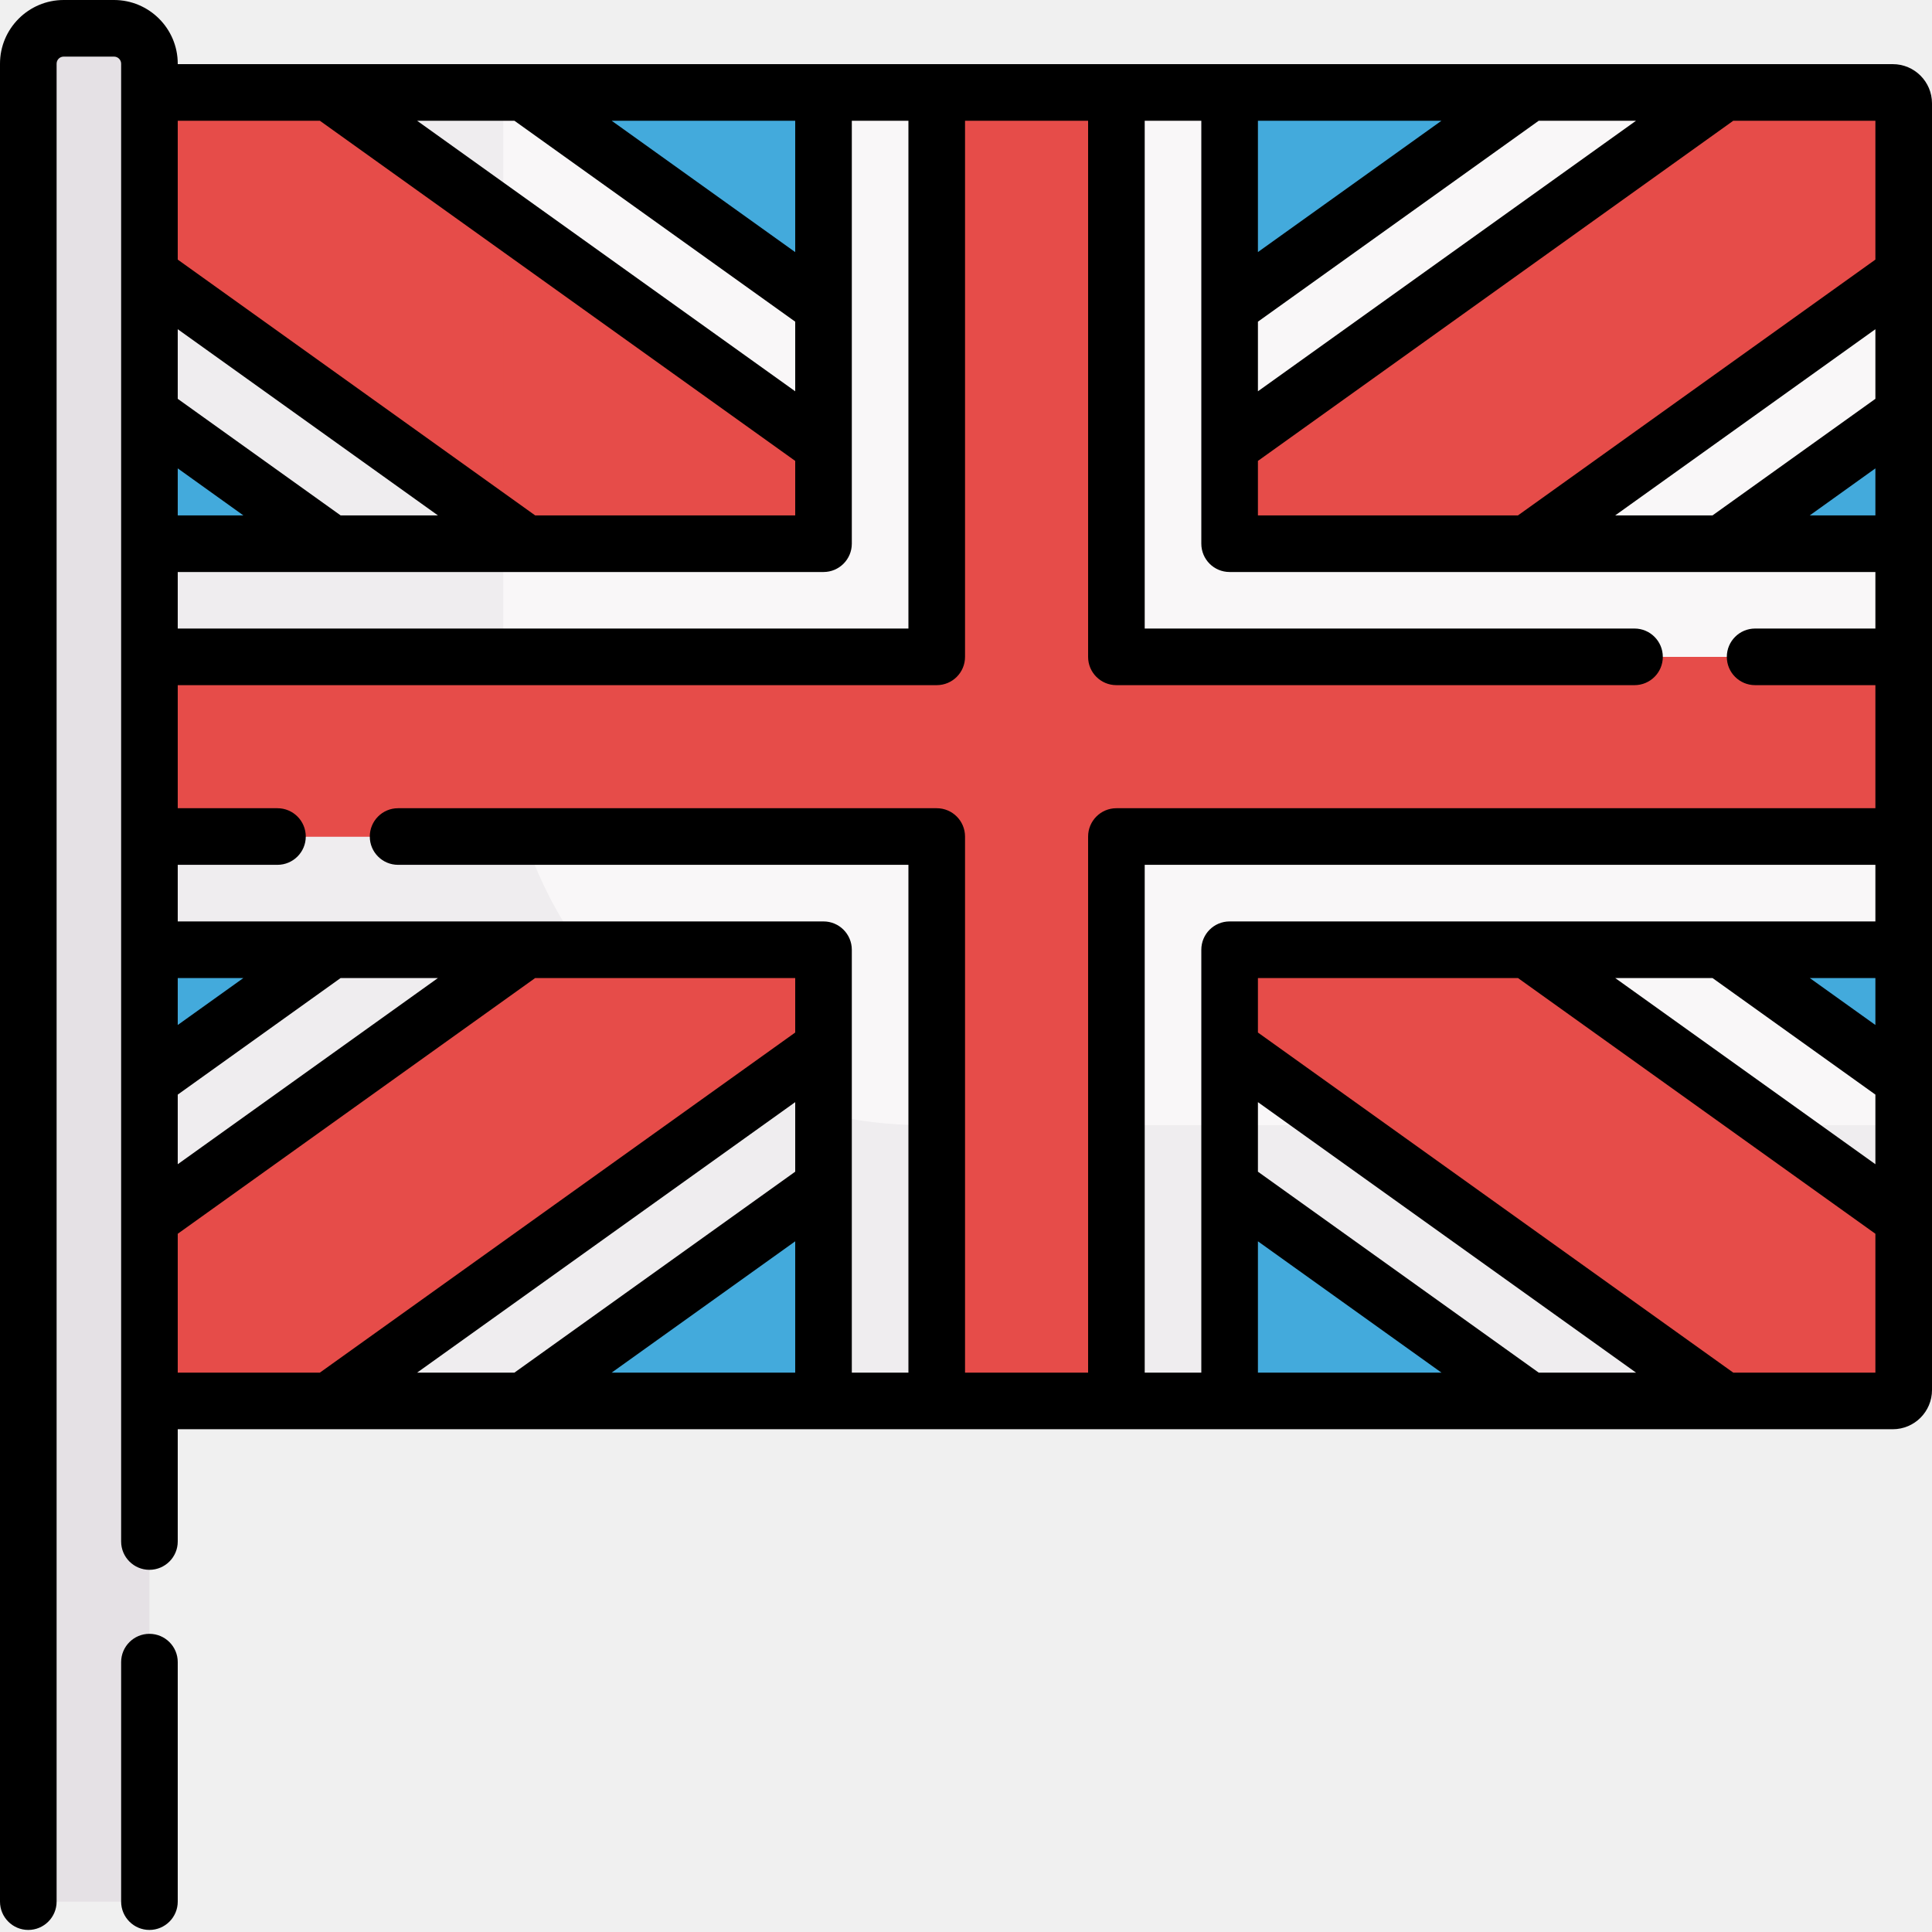
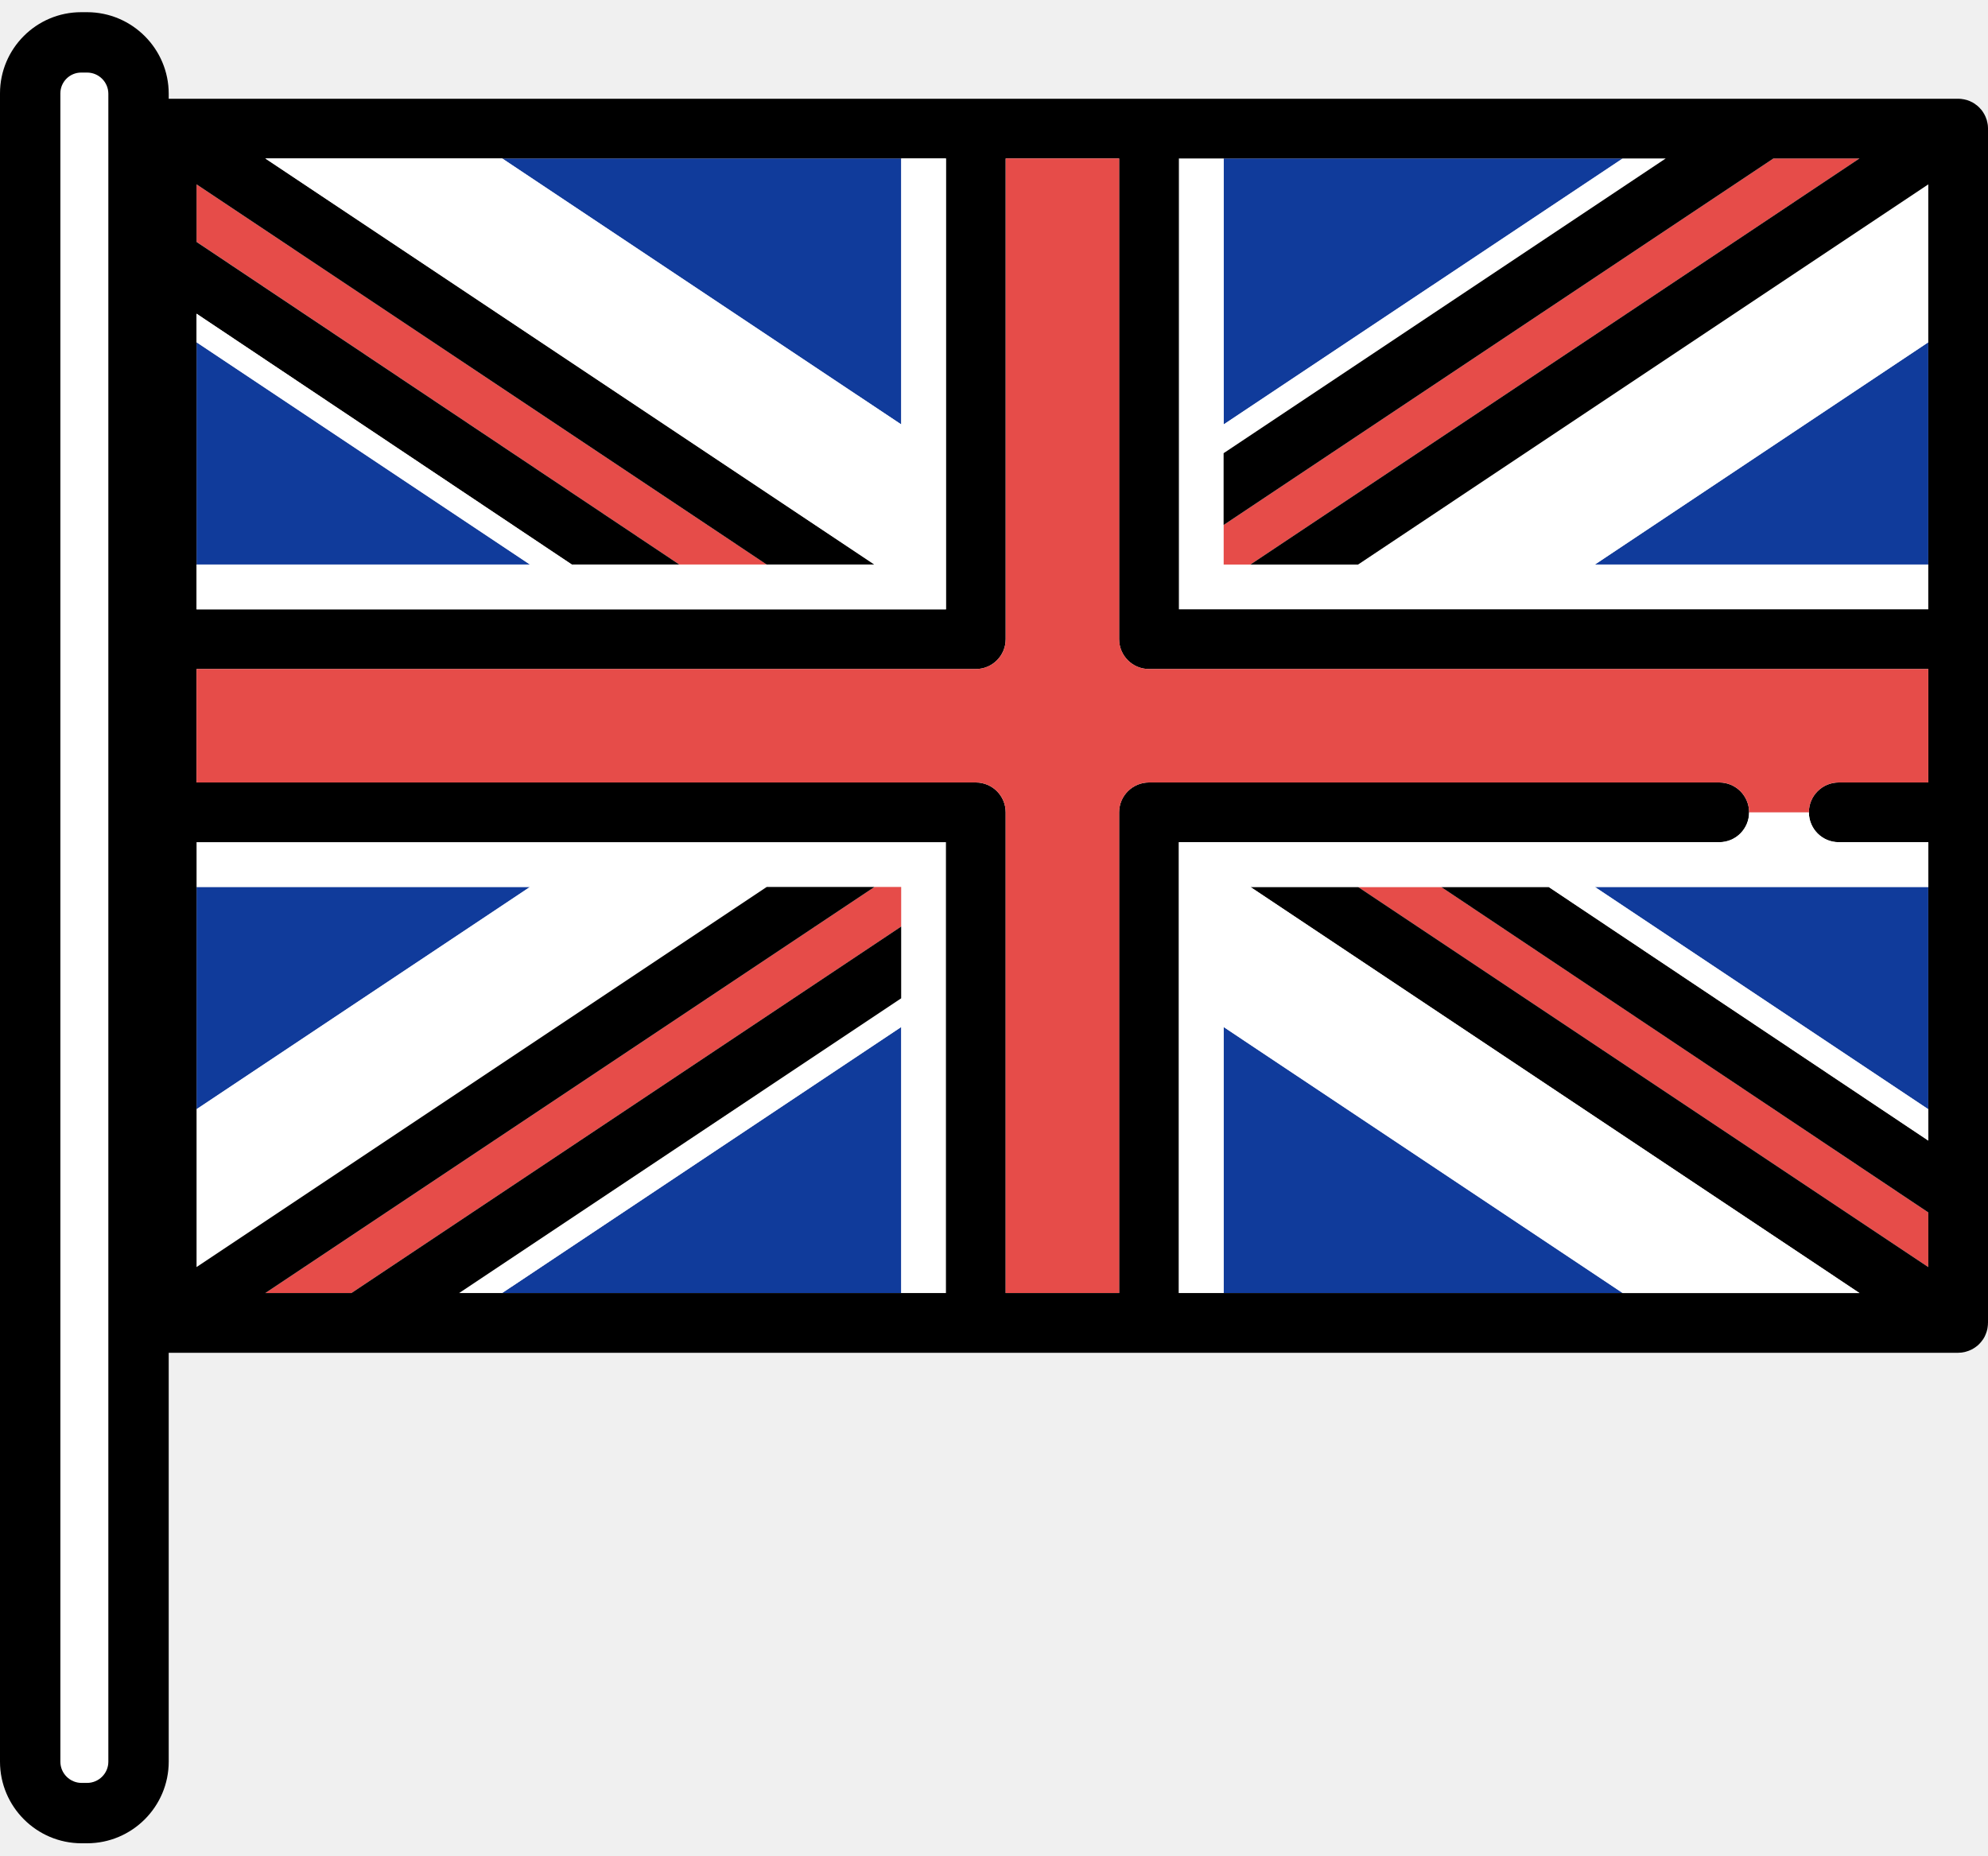
- <svg xmlns="http://www.w3.org/2000/svg" width="30" height="30" viewBox="0 0 30 30" fill="none">
-   <path d="M28.293 9.215L29.561 8.442H29.561V6.418L26.137 2.952L23.752 1.436H19.093V1.436L18.682 2.418H13.492L12.788 1.436V1.436H8.129L6.637 2.945C6.637 2.945 2.727 5.729 2.663 5.75C2.631 5.761 1.934 5.361 1.266 4.971V18.22L2.709 17.472L7.262 19.52L8.129 21.754H12.788V21.754L13.747 20.966H18.665L19.093 21.754V21.754H23.752L26.331 17.472L29.561 16.771V14.748H29.561L28.293 13.798V10.068V9.215Z" fill="#43AADC" />
-   <path d="M29.561 18.932V21.584C29.561 21.678 29.485 21.754 29.391 21.754H26.773H23.752L19.093 18.42L16.712 16.451L18.269 12.466L23.124 12.054L26.732 14.748L29.561 16.771V18.932Z" fill="#F9F7F8" />
-   <path d="M7.815 1.753L6.637 2.945C6.637 2.945 2.727 5.729 2.663 5.75C2.631 5.761 1.934 5.361 1.266 4.971V18.22L2.709 17.472L7.262 19.52L8.129 21.754H12.788L13.747 20.966H18.665L19.093 21.754L23.752 21.754L26.331 17.472H7.815L7.815 1.753Z" fill="#43AADC" />
-   <path d="M19.093 18.42L23.752 21.754H26.773H29.391C29.392 21.754 29.393 21.754 29.395 21.754C29.485 21.752 29.557 21.68 29.56 21.59C29.56 21.588 29.561 21.586 29.561 21.584V18.932V17.471H17.946L19.093 18.42Z" fill="#EFEDEF" />
-   <path d="M29.561 18.932V21.584C29.561 21.678 29.484 21.754 29.391 21.754H26.773L19.093 16.259L17.335 14.893L19.766 12.294L23.712 14.748L29.561 18.932Z" fill="#E64C49" />
-   <path d="M20.788 17.471L26.773 21.754H29.391C29.392 21.754 29.393 21.754 29.395 21.754C29.485 21.752 29.557 21.68 29.56 21.59C29.56 21.588 29.561 21.586 29.561 21.584V18.932L27.519 17.471L20.788 17.471Z" fill="#E64C49" />
-   <path d="M14.81 14.299L15.349 16.081L12.788 18.42L8.129 21.754H5.108H2.32V18.932V16.771L5.148 14.748L9.822 11.828L14.81 14.299Z" fill="#F3F0F3" />
-   <path d="M13.846 17.453C11.139 17.253 8.891 15.399 8.11 12.897L5.148 14.748L2.32 16.771V18.932V21.754H5.108H8.129L12.788 18.42L13.846 17.453Z" fill="#EFEDEF" />
-   <path d="M15.522 13.102L15.63 14.483L12.788 16.259L5.108 21.754H2.32V18.932L8.169 14.748L11.679 12.454L15.522 13.102Z" fill="#E64C49" />
-   <path d="M8.772 14.353L8.169 14.748L2.32 18.932V21.754H5.108L11.805 16.962C10.542 16.429 9.482 15.511 8.772 14.353Z" fill="#E64C49" />
-   <path d="M29.561 4.257V6.418L26.732 8.442L20.843 13.391L13.847 8.986L19.093 4.77L23.752 1.436H26.773H29.391C29.485 1.436 29.561 1.512 29.561 1.605V4.257Z" fill="#F9F7F8" />
-   <path d="M29.561 1.605V4.257L23.712 8.442L21.423 10.367L15.221 9.966L19.093 6.931L26.773 1.436H29.391C29.485 1.436 29.561 1.512 29.561 1.605V1.605Z" fill="#E64C49" />
-   <path d="M16.568 7.413L11.811 13.189L5.148 8.442L2.32 6.418V4.257V1.436H5.108H8.129L12.788 4.77L16.568 7.413Z" fill="#F9F7F8" />
-   <path d="M2.32 6.418L5.148 8.442L7.815 10.342V1.436H5.108H2.32V4.257V6.418Z" fill="#EFEDEF" />
-   <path d="M15.941 9.402L12.788 12.294L8.169 8.442L2.32 4.257V1.436H5.108L12.788 6.931L15.941 9.402Z" fill="#E64C49" />
-   <path opacity="0.9" d="M7.815 8.189V3.373L5.108 1.436H2.32V4.257L7.815 8.189Z" fill="#E64C49" />
-   <path d="M29.561 8.442H19.093V1.436H12.788V8.442H2.32V14.748H12.788V21.754H19.093V14.748H29.561V8.442Z" fill="#F9F7F8" />
-   <path d="M7.815 10.952V8.442H2.32V14.747H9.033C8.267 13.678 7.815 12.368 7.815 10.952V10.952Z" fill="#EFEDEF" />
-   <path d="M14.334 17.471C13.801 17.471 13.284 17.407 12.788 17.287V21.754H19.093V17.471H14.334Z" fill="#EFEDEF" />
-   <path d="M29.561 10.2H17.335V1.436H14.546V10.2H2.32V12.99H14.546V21.754H17.335V12.99H29.561V10.2Z" fill="#E64C49" />
-   <path d="M7.815 10.952V10.2H2.321V12.99H8.14C7.929 12.349 7.815 11.664 7.815 10.952V10.952Z" fill="#E64C49" />
-   <path d="M14.546 17.472H17.335V21.754H14.546V17.472Z" fill="#E64C49" />
-   <path d="M2.059 29.529C2.203 29.529 2.32 29.411 2.32 29.267V16.771V0.989C2.32 0.686 2.074 0.439 1.771 0.439H0.989C0.686 0.439 0.439 0.686 0.439 0.989V29.267C0.439 29.411 0.557 29.529 0.701 29.529H2.059V29.529Z" fill="#E5E1E5" />
-   <path d="M29.391 0.996H2.76V0.989C2.76 0.444 2.316 0 1.77 0H0.989C0.444 0 0 0.444 0 0.989V29.528C0 29.771 0.197 29.968 0.439 29.968C0.682 29.968 0.879 29.771 0.879 29.528V0.989C0.879 0.928 0.928 0.879 0.989 0.879H1.77C1.831 0.879 1.881 0.928 1.881 0.989V23.936C1.881 24.179 2.078 24.376 2.32 24.376C2.563 24.376 2.76 24.179 2.76 23.936V22.193H29.391C29.727 22.193 30 21.92 30 21.584V1.605C30 1.269 29.727 0.996 29.391 0.996V0.996ZM23.893 21.314L19.533 18.194V17.114L25.404 21.314H23.893V21.314ZM19.533 19.275L22.383 21.314H19.533V19.275ZM19.093 14.308C18.85 14.308 18.654 14.505 18.654 14.748V21.314H17.775V13.429H29.121V14.308H19.093ZM6.477 21.314L12.348 17.114V18.194L7.988 21.314H6.477ZM12.348 19.275V21.314H9.498L12.348 19.275ZM12.788 14.308H2.76V13.429H4.308C4.551 13.429 4.748 13.232 4.748 12.99C4.748 12.747 4.551 12.55 4.308 12.55H2.76V10.639H14.546C14.788 10.639 14.985 10.443 14.985 10.2V1.875H16.896V10.2C16.896 10.443 17.093 10.639 17.335 10.639H25.381C25.623 10.639 25.82 10.443 25.82 10.2C25.82 9.957 25.623 9.76 25.381 9.76H17.775V1.875H18.654V8.442C18.654 8.685 18.85 8.882 19.093 8.882H29.121V9.76H27.253C27.011 9.76 26.814 9.957 26.814 10.2C26.814 10.443 27.011 10.639 27.253 10.639H29.121V12.55H17.335C17.093 12.55 16.896 12.747 16.896 12.99V21.314H14.985V12.99C14.985 12.747 14.788 12.55 14.546 12.55H6.181C5.938 12.55 5.742 12.747 5.742 12.99C5.742 13.232 5.938 13.429 6.181 13.429H14.106V21.314H13.227V14.748C13.227 14.505 13.03 14.308 12.788 14.308V14.308ZM12.788 8.882C13.03 8.882 13.227 8.685 13.227 8.442V1.875H14.106V9.76H2.76V8.882H12.788ZM7.988 1.875L12.348 4.995V6.076L6.477 1.875H7.988ZM12.348 3.915L9.498 1.875H12.348V3.915ZM25.404 1.875L19.533 6.076V4.995L23.893 1.875H25.404ZM19.533 3.914V1.875H22.383L19.533 3.914ZM2.76 8.003V7.273L3.779 8.003H2.76ZM5.289 8.003L2.76 6.193V5.112L6.8 8.003H5.289V8.003ZM2.76 15.187H3.779L2.76 15.916V15.187ZM2.76 16.997L5.289 15.187H6.8L2.76 18.078V16.997ZM29.121 6.193L26.592 8.003H25.081L29.121 5.112V6.193ZM29.121 7.273V8.003H28.102L29.121 7.273ZM29.121 15.187V15.916L28.102 15.187H29.121ZM26.592 15.187L29.121 16.997V18.078L25.081 15.187H26.592V15.187ZM29.121 4.031L23.571 8.003H19.533V7.157L26.914 1.875H29.121V4.031ZM4.967 1.875L12.348 7.157V8.003H8.31L2.76 4.031V1.875H4.967ZM2.76 19.158L8.31 15.187H12.348V16.033L4.967 21.314H2.76V19.158ZM26.914 21.314L19.533 16.033V15.187H23.571L29.121 19.158V21.314H26.914V21.314Z" fill="black" />
-   <path d="M2.32 25.37C2.078 25.37 1.881 25.567 1.881 25.809V29.528C1.881 29.771 2.078 29.968 2.32 29.968C2.563 29.968 2.76 29.771 2.76 29.528V25.809C2.76 25.567 2.563 25.37 2.32 25.37Z" fill="black" />
+ <svg xmlns="http://www.w3.org/2000/svg" width="30" height="28" viewBox="0 0 30 28" fill="none">
+   <path d="M2.966 5.165V8.519H7.997L2.966 5.165Z" fill="#103B9B" />
+   <path d="M13.6 2.391H7.578L13.6 6.405V2.391Z" fill="#103B9B" />
+   <path d="M2.966 13.385V16.739L7.997 13.385H2.966Z" fill="#103B9B" />
+   <path d="M24.488 2.391H18.466V6.405L24.488 2.391Z" fill="#103B9B" />
+   <path d="M29.099 8.519V5.165L24.068 8.519H29.099Z" fill="#103B9B" />
+   <path d="M7.578 19.512H13.6V15.498L7.578 19.512Z" fill="#103B9B" />
+   <path d="M29.099 16.739V13.385H24.068L29.099 16.739Z" fill="#103B9B" />
+   <path d="M18.466 19.512H24.488L18.466 15.498V19.512Z" fill="#103B9B" />
+   <path d="M24.488 2.391L18.466 6.405V2.391H17.79V9.195H29.099V8.519H24.068L29.099 5.165V2.782L20.494 8.519H18.87H18.466V7.922V6.839L25.137 2.391H24.488Z" fill="white" />
+   <path d="M7.578 19.512L13.6 15.498V19.512H14.275V12.709H2.966V13.385H7.997L2.966 16.738V19.121L11.571 13.385H13.195H13.6V13.982V15.065L6.928 19.512H7.578Z" fill="white" />
+   <path d="M13.195 13.385L4.004 19.513H5.303L13.599 13.982V13.385H13.195Z" fill="#E64C49" />
+   <path d="M2.966 2.782V3.65L10.251 8.519H11.571L2.966 2.782Z" fill="#E64C49" />
+   <path d="M29.099 19.121V18.296L21.75 13.385H20.494L29.099 19.121Z" fill="#E64C49" />
+   <path d="M18.87 8.519L28.061 2.391H26.762L18.466 7.922V8.519H18.87Z" fill="#E64C49" />
+   <path d="M30 19.96V18.055V18.053V1.944V1.942V1.941C30 1.938 30 1.935 30 1.933C29.999 1.921 29.999 1.908 29.998 1.896C29.997 1.891 29.996 1.886 29.996 1.881C29.994 1.872 29.993 1.862 29.991 1.853C29.99 1.846 29.988 1.84 29.986 1.833C29.985 1.825 29.983 1.818 29.981 1.81C29.978 1.802 29.975 1.794 29.972 1.787C29.97 1.781 29.968 1.775 29.966 1.769C29.962 1.759 29.957 1.75 29.953 1.741C29.951 1.737 29.949 1.733 29.947 1.729C29.941 1.717 29.934 1.706 29.927 1.695L29.924 1.691V1.691C29.916 1.678 29.907 1.665 29.897 1.654C29.892 1.648 29.888 1.644 29.883 1.639C29.878 1.633 29.873 1.627 29.868 1.622C29.86 1.614 29.852 1.607 29.844 1.6C29.841 1.598 29.838 1.595 29.835 1.592C29.828 1.586 29.82 1.58 29.811 1.575C29.808 1.572 29.804 1.569 29.8 1.566C29.793 1.561 29.786 1.557 29.779 1.553C29.773 1.55 29.767 1.546 29.762 1.543C29.756 1.54 29.75 1.538 29.744 1.535C29.737 1.531 29.73 1.527 29.722 1.524C29.717 1.522 29.713 1.521 29.708 1.519C29.699 1.516 29.69 1.512 29.68 1.509C29.677 1.508 29.673 1.508 29.67 1.507C29.659 1.504 29.649 1.501 29.638 1.499C29.633 1.498 29.628 1.497 29.623 1.497C29.613 1.495 29.603 1.493 29.592 1.492C29.578 1.491 29.564 1.49 29.55 1.49V1.49L26.628 1.49H26.627H2.515V1.49C2.501 1.49 2.486 1.491 2.472 1.492C2.46 1.493 2.448 1.495 2.436 1.497C2.433 1.498 2.43 1.498 2.427 1.499C2.415 1.501 2.403 1.504 2.392 1.507C2.389 1.508 2.387 1.508 2.384 1.509C2.374 1.512 2.364 1.516 2.354 1.52C2.35 1.521 2.347 1.523 2.343 1.524C2.334 1.527 2.326 1.532 2.318 1.536C2.313 1.538 2.308 1.54 2.303 1.543C2.296 1.546 2.29 1.55 2.284 1.554C2.278 1.558 2.271 1.562 2.265 1.566C2.26 1.569 2.256 1.572 2.251 1.576C2.244 1.581 2.236 1.586 2.229 1.592C2.226 1.595 2.222 1.599 2.218 1.602C2.211 1.608 2.204 1.615 2.197 1.621C2.19 1.628 2.184 1.635 2.178 1.642C2.175 1.646 2.171 1.65 2.168 1.654C2.158 1.665 2.149 1.677 2.141 1.69V1.69C2.139 1.692 2.138 1.694 2.137 1.696C2.13 1.706 2.123 1.717 2.117 1.729C2.115 1.733 2.113 1.737 2.111 1.741C2.107 1.75 2.102 1.759 2.099 1.769C2.096 1.775 2.094 1.781 2.092 1.787C2.089 1.795 2.086 1.802 2.084 1.81C2.082 1.818 2.08 1.825 2.078 1.833C2.076 1.839 2.074 1.846 2.073 1.852C2.071 1.862 2.07 1.871 2.069 1.881C2.068 1.886 2.067 1.891 2.067 1.896C2.065 1.908 2.065 1.92 2.065 1.933C2.065 1.935 2.064 1.938 2.064 1.94V1.942V1.943V3.892V3.894V19.96V19.962V19.963C2.064 19.966 2.065 19.968 2.065 19.971C2.065 19.983 2.066 19.995 2.067 20.007C2.067 20.012 2.068 20.017 2.069 20.023C2.07 20.032 2.071 20.042 2.073 20.051C2.074 20.058 2.076 20.064 2.078 20.071C2.08 20.078 2.081 20.086 2.084 20.094C2.086 20.102 2.089 20.109 2.092 20.117C2.094 20.123 2.096 20.129 2.099 20.135C2.102 20.145 2.107 20.154 2.111 20.163C2.113 20.167 2.115 20.171 2.117 20.175C2.124 20.186 2.13 20.198 2.137 20.209L2.14 20.213V20.213C2.15 20.228 2.161 20.242 2.172 20.255C2.176 20.259 2.179 20.263 2.183 20.267C2.191 20.276 2.199 20.284 2.207 20.292C2.212 20.296 2.217 20.3 2.222 20.305C2.231 20.312 2.24 20.32 2.249 20.327C2.253 20.329 2.257 20.333 2.261 20.335C2.275 20.345 2.289 20.353 2.303 20.361C2.307 20.363 2.311 20.364 2.314 20.366C2.326 20.372 2.338 20.377 2.35 20.382C2.355 20.384 2.359 20.386 2.364 20.387C2.375 20.391 2.387 20.395 2.399 20.398C2.404 20.399 2.409 20.401 2.413 20.402C2.426 20.405 2.438 20.407 2.451 20.409C2.455 20.409 2.46 20.41 2.464 20.411C2.48 20.413 2.496 20.414 2.513 20.414L2.515 20.414V20.414L5.436 20.414H5.438H29.548V20.414L29.551 20.414C29.567 20.414 29.584 20.413 29.6 20.411C29.604 20.41 29.608 20.409 29.613 20.409C29.626 20.407 29.638 20.405 29.651 20.402C29.655 20.401 29.66 20.399 29.665 20.398C29.677 20.395 29.689 20.391 29.7 20.387C29.705 20.386 29.709 20.384 29.714 20.382C29.726 20.377 29.738 20.372 29.75 20.366C29.754 20.364 29.757 20.363 29.761 20.361C29.775 20.353 29.789 20.345 29.803 20.335C29.807 20.333 29.811 20.33 29.814 20.327C29.824 20.32 29.834 20.312 29.843 20.305C29.847 20.301 29.852 20.296 29.857 20.292C29.865 20.284 29.873 20.276 29.881 20.267C29.885 20.263 29.888 20.259 29.892 20.255C29.903 20.242 29.914 20.228 29.924 20.213V20.213L29.927 20.209C29.934 20.198 29.941 20.186 29.947 20.175C29.949 20.171 29.951 20.167 29.953 20.163C29.957 20.154 29.962 20.145 29.965 20.135C29.968 20.129 29.97 20.123 29.972 20.117C29.975 20.109 29.978 20.102 29.98 20.094C29.983 20.086 29.984 20.078 29.986 20.071C29.988 20.064 29.99 20.058 29.991 20.051C29.993 20.042 29.994 20.032 29.995 20.023C29.996 20.017 29.997 20.012 29.997 20.007C29.999 19.995 29.999 19.983 29.999 19.971C29.999 19.968 30 19.966 30 19.963V19.962L30 19.96ZM18.465 7.922L26.762 2.391H28.061L18.87 8.519H20.494L29.099 2.782V5.165V8.519V9.195H17.79V2.391H18.465H24.487H25.137L18.465 6.839L18.465 7.922ZM14.275 9.195H2.966V8.519V5.165V4.734L8.629 8.519H10.251L2.966 3.651V2.782L11.57 8.519H13.195L4.003 2.391H7.577H13.599H14.275L14.275 9.195ZM13.599 13.982L5.303 19.513H4.003L13.195 13.385H11.57L2.966 19.121V16.739V13.385V12.709H14.275V19.513H13.599H7.577H6.928L13.599 15.065L13.599 13.982ZM17.79 12.709H25.945C26.194 12.709 26.395 12.507 26.395 12.259C26.395 12.01 26.194 11.808 25.945 11.808H17.339C17.09 11.808 16.888 12.01 16.888 12.259V19.513H15.176V12.259C15.176 12.01 14.975 11.808 14.726 11.808H2.966V10.096H14.726C14.975 10.096 15.176 9.894 15.176 9.645V2.391H16.888V9.645C16.888 9.894 17.09 10.096 17.339 10.096H29.099V11.808H27.747C27.498 11.808 27.297 12.01 27.297 12.258C27.297 12.507 27.498 12.709 27.747 12.709H29.099V13.385V16.739V17.212L23.371 13.385H21.749L25.424 15.841L29.099 18.296V19.121L20.494 13.385H18.87L28.061 19.513H24.487H18.465H17.79V12.709Z" fill="black" />
+   <path d="M13.6 6.405L7.578 2.391H4.004L13.195 8.519H11.571H10.251H8.629L2.966 4.734V5.165L7.997 8.519H2.966V9.195H14.275V2.391H13.6V6.405Z" fill="white" />
+   <path d="M18.465 15.498L24.487 19.513H28.061L18.87 13.385H20.494H21.75H23.371L29.099 17.212V16.739L24.068 13.385H29.099V12.709H27.747C27.498 12.709 27.297 12.507 27.297 12.258H26.395C26.395 12.507 26.194 12.709 25.945 12.709H17.79V19.512H18.465V15.498Z" fill="white" />
+   <path d="M27.297 12.258C27.297 12.01 27.498 11.808 27.747 11.808H29.099V10.096H17.339C17.09 10.096 16.889 9.894 16.889 9.645V2.391H15.177V9.645C15.177 9.894 14.975 10.096 14.726 10.096H2.966V11.808H14.726C14.975 11.808 15.176 12.009 15.176 12.258V19.512H16.889V12.258C16.889 12.01 17.09 11.808 17.339 11.808H25.945C26.194 11.808 26.395 12.01 26.395 12.258H27.297Z" fill="#E64C49" />
+   <path d="M1.231 27.269C0.854 27.269 0.547 26.962 0.547 26.585V1.409C0.547 1.035 0.851 0.731 1.225 0.731H1.314C1.692 0.731 1.999 1.038 1.999 1.415V26.585C1.999 26.962 1.692 27.269 1.314 27.269L1.231 27.269Z" fill="white" />
+   <path d="M1.314 0.184H1.225C0.549 0.184 0 0.734 0 1.409V26.584C0 27.263 0.552 27.816 1.231 27.816H1.314C1.993 27.816 2.546 27.263 2.546 26.584V1.415C2.546 0.737 1.993 0.184 1.314 0.184ZM1.635 26.585C1.635 26.761 1.491 26.905 1.314 26.905H1.231C1.055 26.905 0.911 26.761 0.911 26.585V1.409C0.911 1.236 1.052 1.095 1.225 1.095H1.314C1.491 1.095 1.635 1.239 1.635 1.415L1.635 26.585Z" fill="black" />
</svg>
